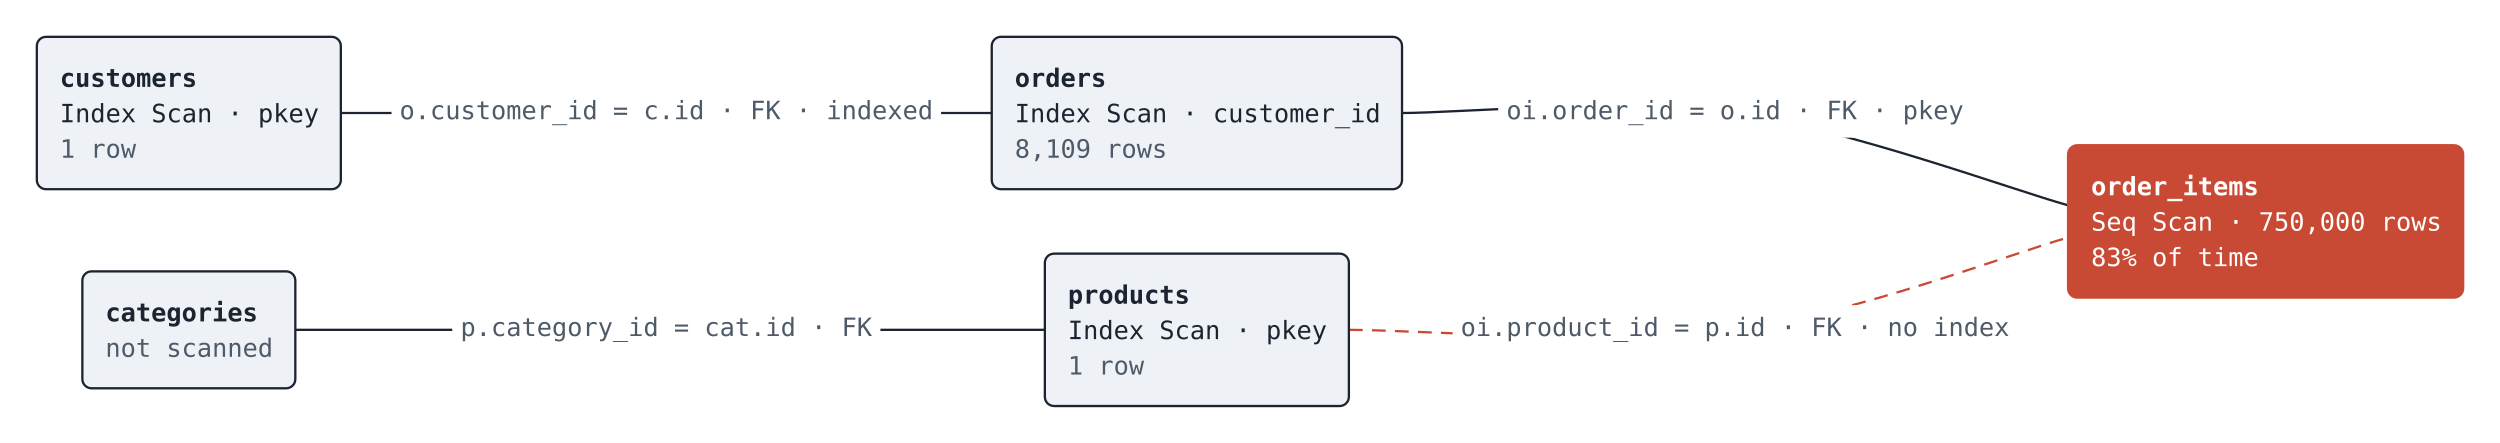
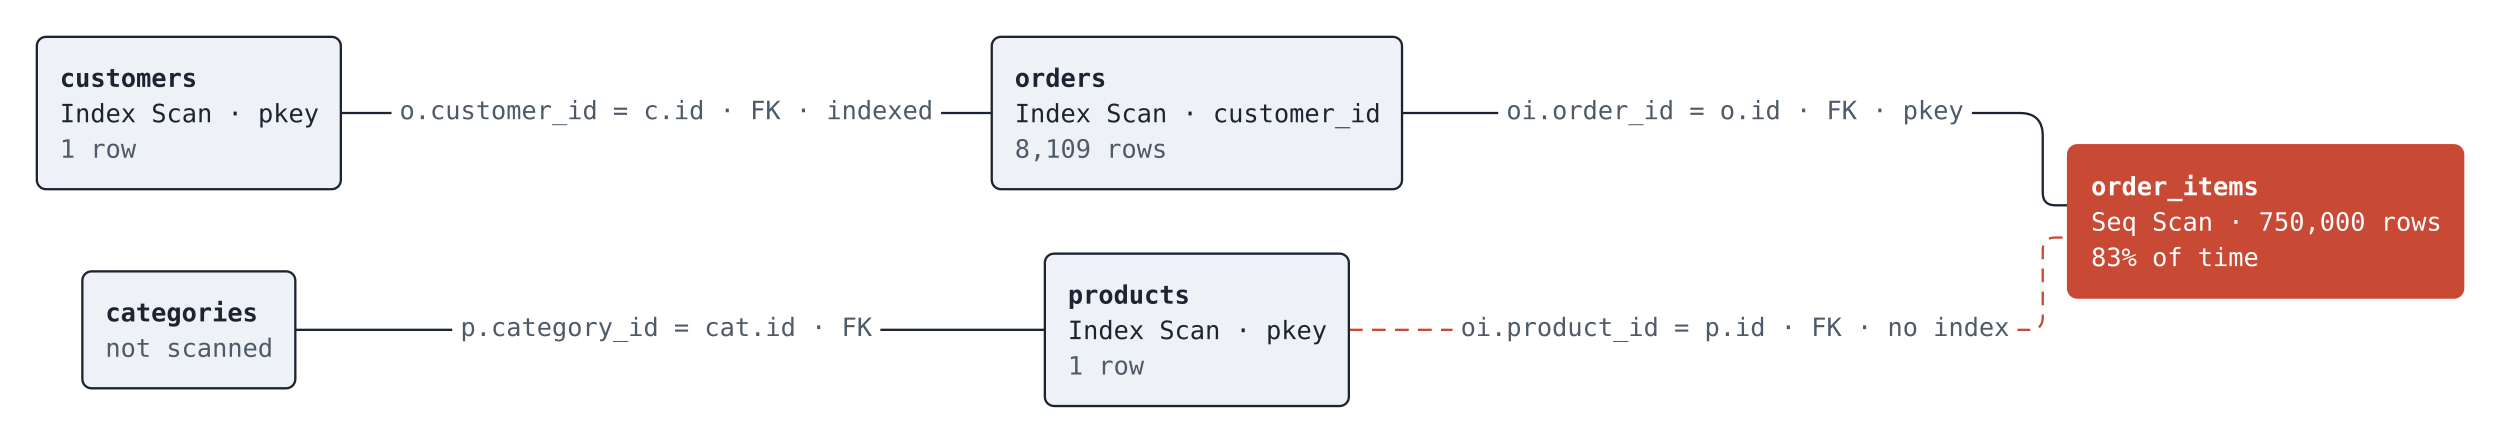
<svg xmlns="http://www.w3.org/2000/svg" viewBox="0 0 1086.16 192.4" width="1086.16" height="192.4">
  <defs>
    <marker id="dg-arrow" viewBox="0 0 8 8" refX="7" refY="4" markerWidth="6" markerHeight="6" orient="auto-start-reverse" markerUnits="userSpaceOnUse">
      <path d="M0,0 L8,4 L0,8 z" fill="#1b2430" />
    </marker>
  </defs>
  <rect width="1086.16" height="192.4" fill="#ffffff" />
-   <path d="M148.09,49.1 C171.66,49.1 242.35,49.1 289.48,49.1 C336.61,49.1 407.31,49.1 430.88,49.1" fill="none" stroke="#1b2430" stroke-width="1" stroke-linejoin="round" class="edge" />
+   <path d="M148.09,49.1 L160.09,49.1 Q170.09,49.1 180.09,49.1 L398.88,49.1 Q408.88,49.1 418.88,49.1 L430.88,49.1" fill="none" stroke="#1b2430" stroke-width="1" stroke-linejoin="round" class="edge" />
  <rect x="170.09" y="38.4" width="238.78" height="21.4" rx="3" fill="#ffffff" />
  <text x="289.48" y="51.79" text-anchor="middle" fill="#4e5a68" font-family="&quot;Go Mono&quot;, &quot;IBM Plex Mono&quot;, ui-monospace, Menlo, monospace" font-size="11" xml:space="preserve">o.customer_id = c.id · FK · indexed</text>
-   <path d="M609.12,49.1 C633.24,49.1 705.58,42.42 753.81,49.1 C802.04,55.78 874.39,82.52 898.5,89.2" fill="none" stroke="#1b2430" stroke-width="1" stroke-linejoin="round" class="edge" />
+   <path d="M609.12,49.1 L640.91,49.1 Q650.91,49.1 660.91,49.1 L846.72,49.1 Q856.72,49.1 866.72,49.1 L877.5,49.1 Q887.5,49.1 887.5,59.1 L887.5,83.7 Q887.5,89.2 893,89.2 L898.5,89.2" fill="none" stroke="#1b2430" stroke-width="1" stroke-linejoin="round" class="edge" />
  <rect x="650.91" y="38.4" width="205.81" height="21.4" rx="3" fill="#ffffff" />
  <text x="753.81" y="51.79" text-anchor="middle" fill="#4e5a68" font-family="&quot;Go Mono&quot;, &quot;IBM Plex Mono&quot;, ui-monospace, Menlo, monospace" font-size="11" xml:space="preserve">oi.order_id = o.id · FK · pkey</text>
-   <path d="M586.05,143.3 C614.01,143.3 701.74,149.98 753.81,143.3 C805.89,136.62 874.39,109.88 898.5,103.2" fill="none" stroke="#c94a34" stroke-width="1" stroke-linejoin="round" stroke-dasharray="6 4" class="edge weak" />
+   <path d="M586.05,143.3 L621.12,143.3 Q631.12,143.3 641.12,143.3 L871,143.3 Q876.5,143.3 882,143.3 L882,143.3 Q887.5,143.3 887.5,137.8 L887.5,108.7 Q887.5,103.2 893,103.2 L898.5,103.2" fill="none" stroke="#c94a34" stroke-width="1" stroke-linejoin="round" stroke-dasharray="6 4" class="edge weak" />
  <rect x="631.12" y="132.6" width="245.38" height="21.4" rx="3" fill="#ffffff" />
  <text x="753.81" y="145.99" text-anchor="middle" fill="#4e5a68" font-family="&quot;Go Mono&quot;, &quot;IBM Plex Mono&quot;, ui-monospace, Menlo, monospace" font-size="11" xml:space="preserve">oi.product_id = p.id · FK · no index</text>
-   <path d="M128.31,143.3 C155.17,143.3 235.21,143.3 289.48,143.3 C343.76,143.3 426.54,143.3 453.95,143.3" fill="none" stroke="#1b2430" stroke-width="1" stroke-linejoin="round" class="edge" />
+   <path d="M128.31,143.3 L186.47,143.3 Q196.47,143.3 206.47,143.3 L372.5,143.3 Q382.5,143.3 392.5,143.3 L453.95,143.3" fill="none" stroke="#1b2430" stroke-width="1" stroke-linejoin="round" class="edge" />
  <rect x="196.47" y="132.6" width="186.03" height="21.4" rx="3" fill="#ffffff" />
  <text x="289.48" y="145.99" text-anchor="middle" fill="#4e5a68" font-family="&quot;Go Mono&quot;, &quot;IBM Plex Mono&quot;, ui-monospace, Menlo, monospace" font-size="11" xml:space="preserve">p.category_id = cat.id · FK</text>
  <g class="node" data-id="customers">
    <rect x="16" y="16" width="132.09" height="66.2" rx="4" fill="#eef1f5" stroke="#1b2430" />
    <text x="26" y="37.73" fill="#1b2430" font-family="&quot;Go Mono&quot;, &quot;IBM Plex Mono&quot;, ui-monospace, Menlo, monospace" font-size="11" font-weight="700" xml:space="preserve">customers</text>
    <text x="26" y="53.13" fill="#1b2430" font-family="&quot;Go Mono&quot;, &quot;IBM Plex Mono&quot;, ui-monospace, Menlo, monospace" font-size="11" xml:space="preserve">Index Scan · pkey</text>
    <text x="26" y="68.53" fill="#4e5a68" font-family="&quot;Go Mono&quot;, &quot;IBM Plex Mono&quot;, ui-monospace, Menlo, monospace" font-size="11" xml:space="preserve">1 row</text>
  </g>
  <g class="node" data-id="categories">
    <rect x="35.78" y="117.9" width="92.53" height="50.8" rx="4" fill="#eef1f5" stroke="#1b2430" />
    <text x="45.78" y="139.63" fill="#1b2430" font-family="&quot;Go Mono&quot;, &quot;IBM Plex Mono&quot;, ui-monospace, Menlo, monospace" font-size="11" font-weight="700" xml:space="preserve">categories</text>
    <text x="45.78" y="155.03" fill="#4e5a68" font-family="&quot;Go Mono&quot;, &quot;IBM Plex Mono&quot;, ui-monospace, Menlo, monospace" font-size="11" xml:space="preserve">not scanned</text>
  </g>
  <g class="node" data-id="orders">
    <rect x="430.88" y="16" width="178.25" height="66.2" rx="4" fill="#eef1f5" stroke="#1b2430" />
    <text x="440.88" y="37.73" fill="#1b2430" font-family="&quot;Go Mono&quot;, &quot;IBM Plex Mono&quot;, ui-monospace, Menlo, monospace" font-size="11" font-weight="700" xml:space="preserve">orders</text>
    <text x="440.88" y="53.13" fill="#1b2430" font-family="&quot;Go Mono&quot;, &quot;IBM Plex Mono&quot;, ui-monospace, Menlo, monospace" font-size="11" xml:space="preserve">Index Scan · customer_id</text>
    <text x="440.88" y="68.53" fill="#4e5a68" font-family="&quot;Go Mono&quot;, &quot;IBM Plex Mono&quot;, ui-monospace, Menlo, monospace" font-size="11" xml:space="preserve">8,109 rows</text>
  </g>
  <g class="node" data-id="products">
    <rect x="453.95" y="110.2" width="132.09" height="66.2" rx="4" fill="#eef1f5" stroke="#1b2430" />
    <text x="463.95" y="131.93" fill="#1b2430" font-family="&quot;Go Mono&quot;, &quot;IBM Plex Mono&quot;, ui-monospace, Menlo, monospace" font-size="11" font-weight="700" xml:space="preserve">products</text>
    <text x="463.95" y="147.33" fill="#1b2430" font-family="&quot;Go Mono&quot;, &quot;IBM Plex Mono&quot;, ui-monospace, Menlo, monospace" font-size="11" xml:space="preserve">Index Scan · pkey</text>
    <text x="463.95" y="162.73" fill="#4e5a68" font-family="&quot;Go Mono&quot;, &quot;IBM Plex Mono&quot;, ui-monospace, Menlo, monospace" font-size="11" xml:space="preserve">1 row</text>
  </g>
  <g class="node hot" data-id="order_items">
    <rect x="898.5" y="63.1" width="171.66" height="66.2" rx="4" fill="#c94a34" stroke="#c94a34" />
    <text x="908.5" y="84.83" fill="#ffffff" font-family="&quot;Go Mono&quot;, &quot;IBM Plex Mono&quot;, ui-monospace, Menlo, monospace" font-size="11" font-weight="700" xml:space="preserve">order_items</text>
    <text x="908.5" y="100.23" fill="#ffffff" font-family="&quot;Go Mono&quot;, &quot;IBM Plex Mono&quot;, ui-monospace, Menlo, monospace" font-size="11" xml:space="preserve">Seq Scan · 750,000 rows</text>
    <text x="908.5" y="115.63" fill="#ffffff" font-family="&quot;Go Mono&quot;, &quot;IBM Plex Mono&quot;, ui-monospace, Menlo, monospace" font-size="11" xml:space="preserve">83% of time</text>
  </g>
</svg>
